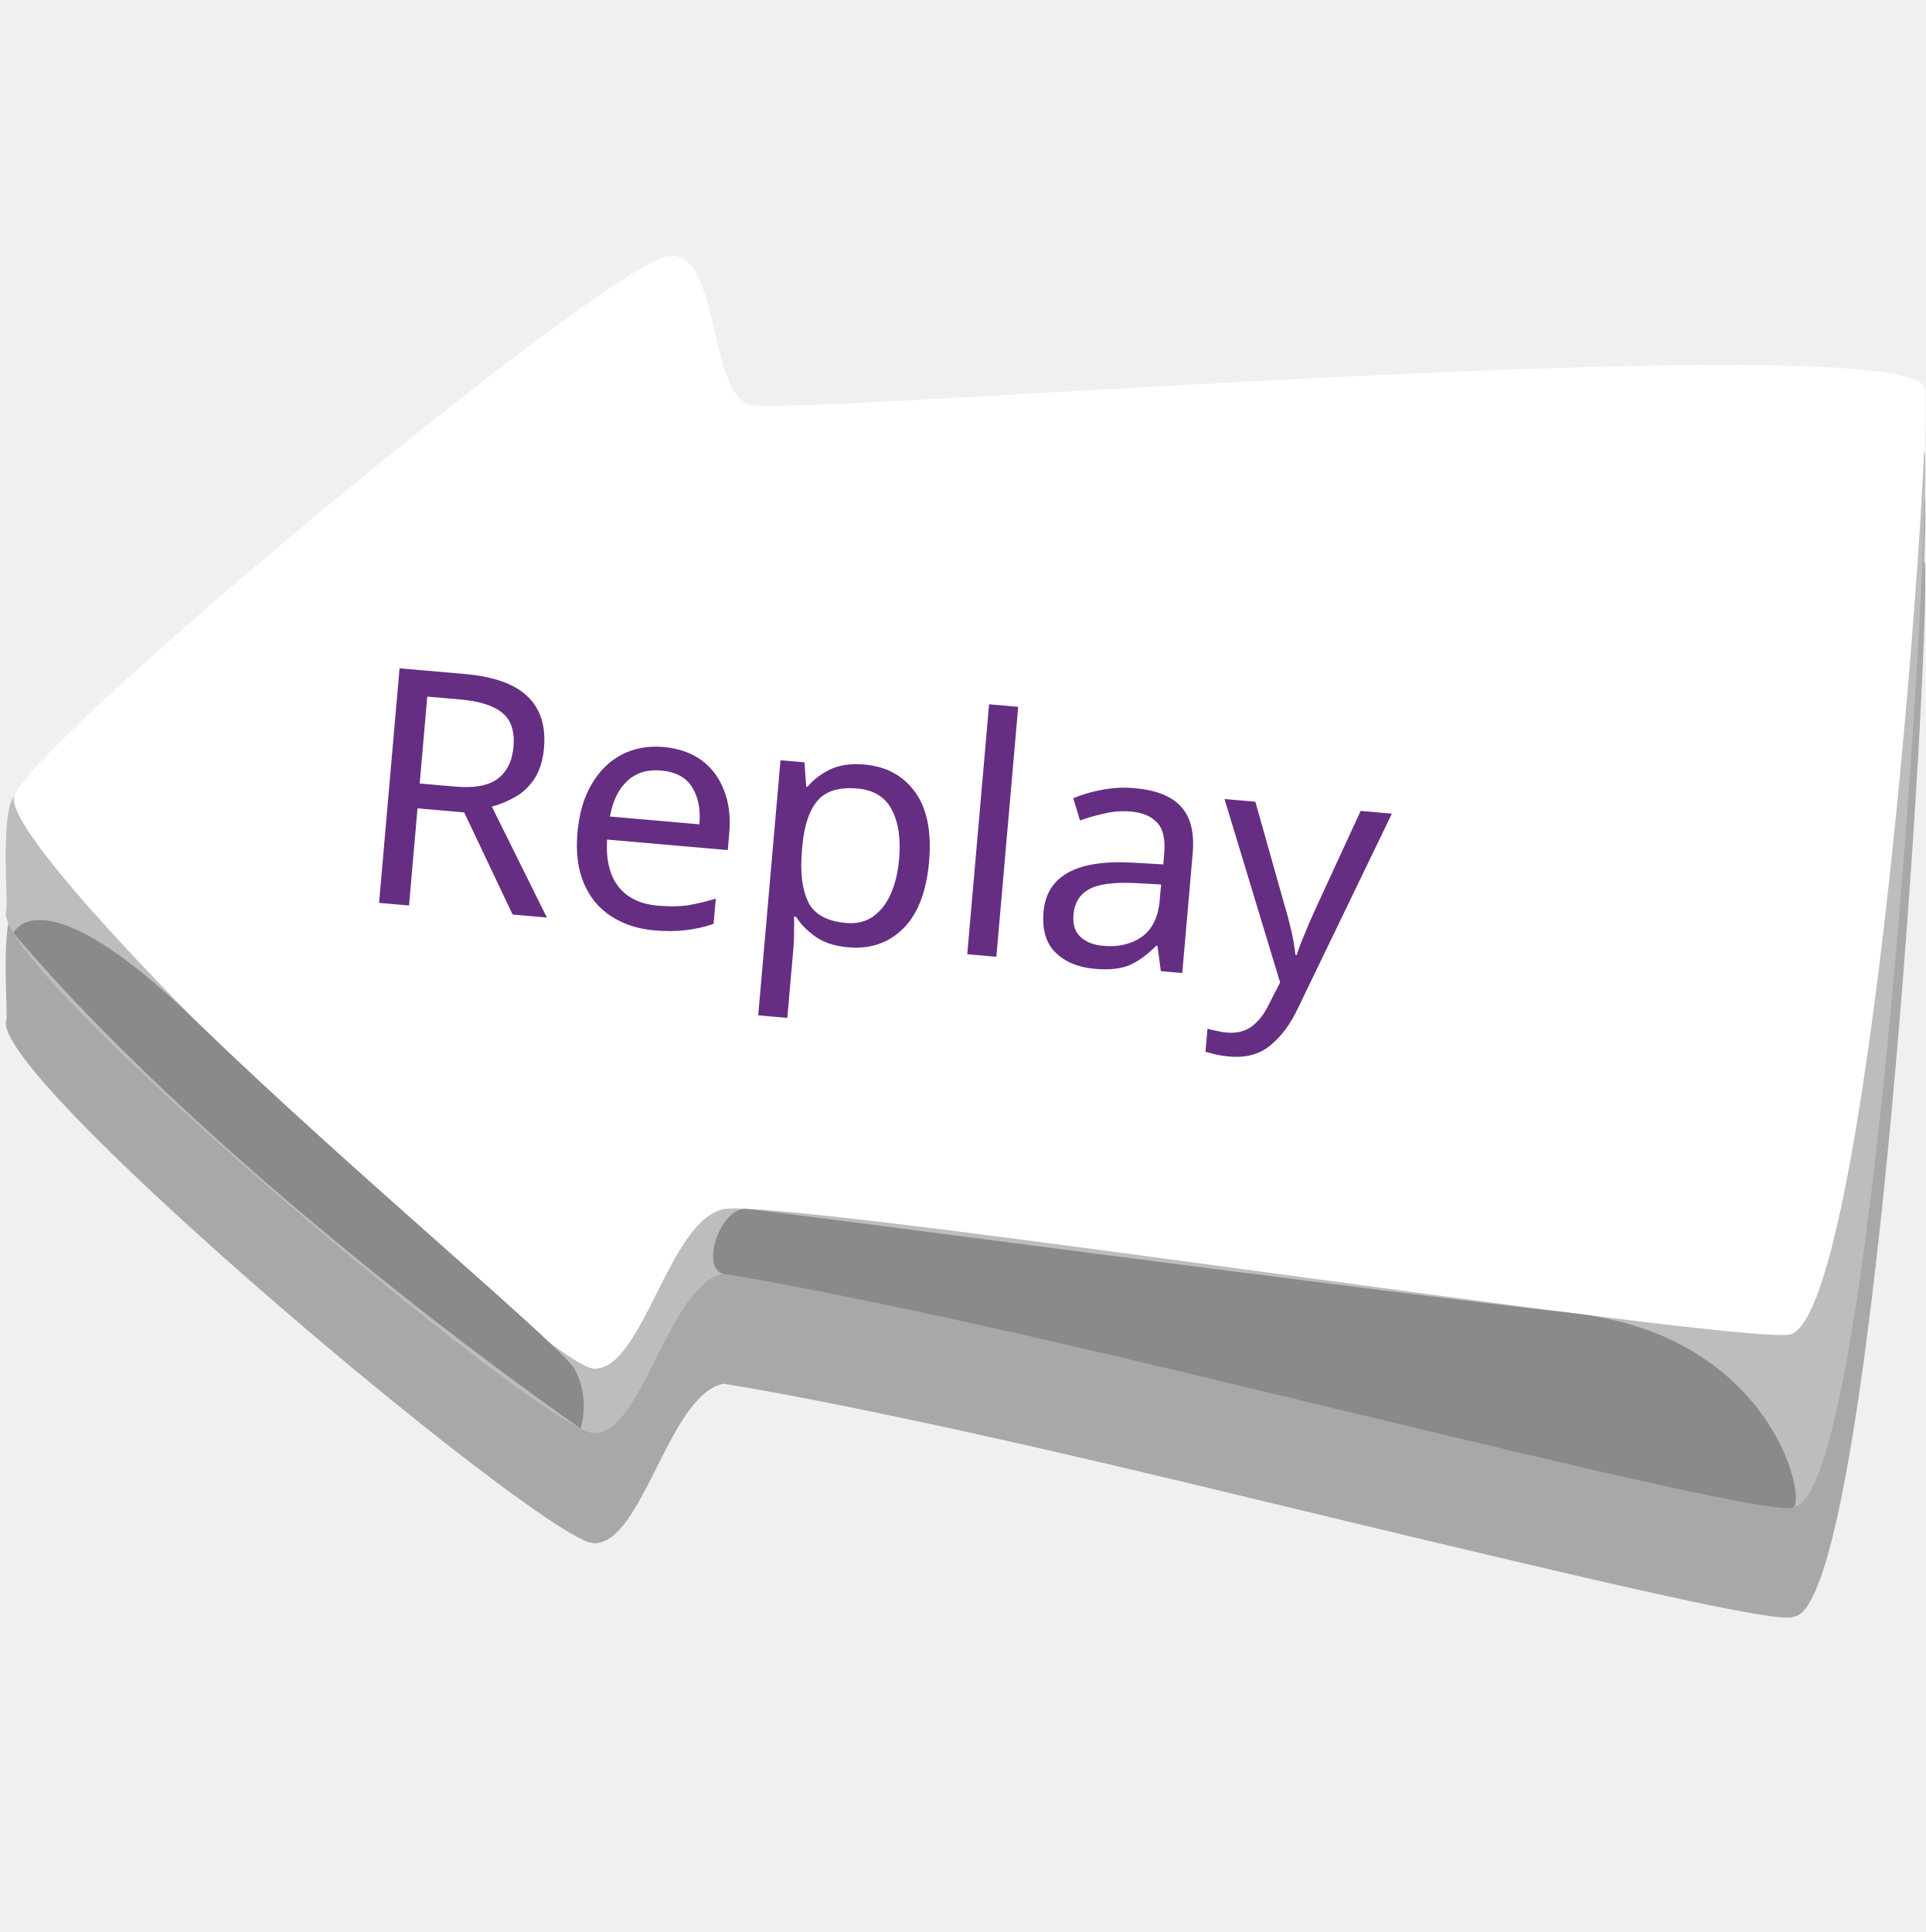
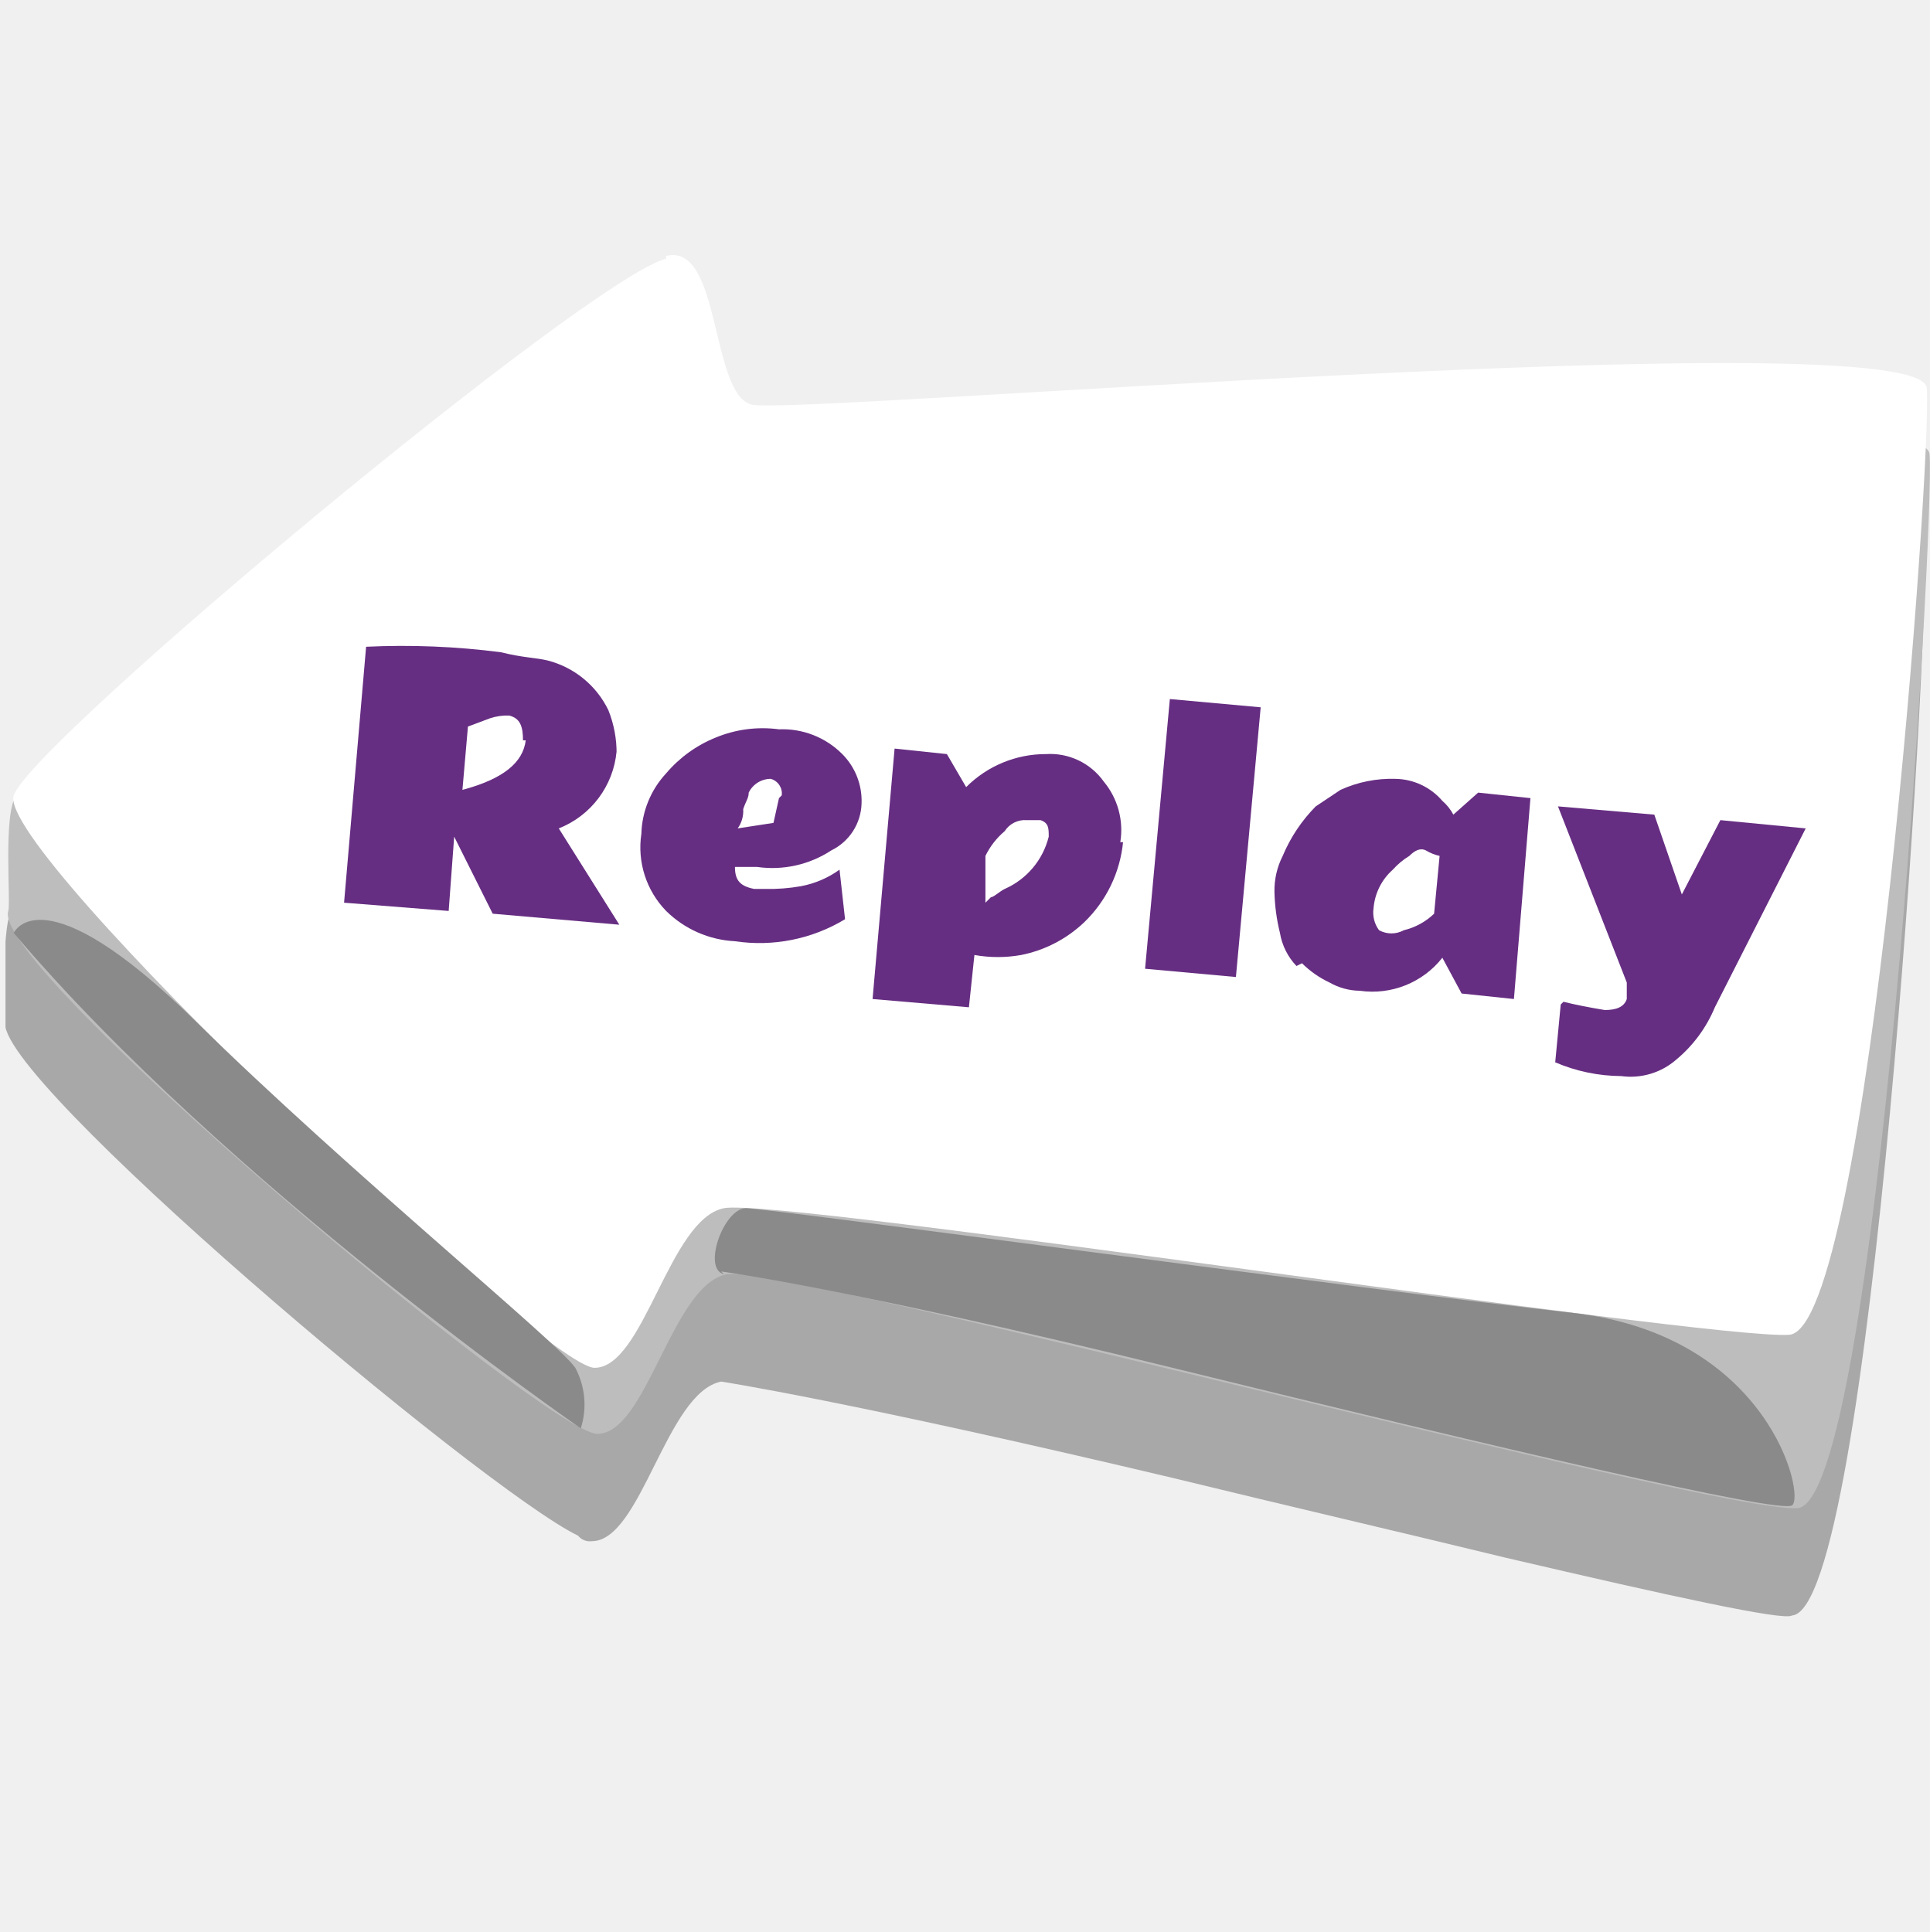
- <svg xmlns="http://www.w3.org/2000/svg" id="replay" width="70" height="70.243" viewBox="0 0 70 70.243">
+ <svg xmlns="http://www.w3.org/2000/svg" id="replay" width="70.113" height="70.2" viewBox="0 0 70.113 70.2">
  <defs>
    <clipPath id="clip-path">
-       <rect id="Rectangle_5264" data-name="Rectangle 5264" width="70" height="70.243" fill="none" />
-     </clipPath>
-     <clipPath id="clip-path-3">
-       <rect id="Rectangle_5261" data-name="Rectangle 5261" width="69.792" height="45.514" fill="none" />
+       <rect id="Rectangle_6079" data-name="Rectangle 6079" width="69.8" height="45.5" transform="translate(0.2 13.3)" fill="none" />
    </clipPath>
  </defs>
-   <g id="Group_14798" data-name="Group 14798" clip-path="url(#clip-path)">
-     <g id="Group_14797" data-name="Group 14797">
-       <g id="Group_14796" data-name="Group 14796" clip-path="url(#clip-path)">
-         <g id="Group_14795" data-name="Group 14795" transform="translate(0.208 13.3)" opacity="0.3" style="mix-blend-mode: normal;isolation: isolate">
-           <g id="Group_14794" data-name="Group 14794" transform="translate(0 0)">
-             <g id="Group_14793" data-name="Group 14793" clip-path="url(#clip-path-3)">
-               <path id="Path_12496" data-name="Path 12496" d="M.518,32.886c.673-2.008,20.856-18.794,23.638-19.59,2.023-.579,1.545,4.917,3.1,5.367s42.511-3.016,42.728-.563c.027.315.014,1.112-.038,2.258a.229.229,0,0,1,.031.087C70.2,22.9,68.1,58.514,65.209,58.728c-.28.244-4.419-.661-10.366-2.066-3.725-.873-8.008-1.914-12.109-2.9h-.01c-11.766-2.822-16.437-3.5-16.437-3.5-2,.442-2.907,5.8-4.687,5.8a1.357,1.357,0,0,1-.5-.17l0,0C17.509,54.1-.4,38.943.229,37.052.3,36.828,0,33.478.521,32.886" transform="translate(-0.207 -13.253)" />
+   <g id="replay-2" data-name="replay">
+     <rect id="Rectangle_6077" data-name="Rectangle 6077" width="70" height="70.2" fill="none" />
+     <g id="Group_14798">
+       <g id="Group_14797">
+         <rect id="Rectangle_6078" data-name="Rectangle 6078" width="70" height="70.2" fill="none" />
+         <g id="Group_14796">
+           <g id="Group_14795" opacity="0.3" style="mix-blend-mode: normal;isolation: isolate">
+             <g id="Group_14794">
+               <g id="Group_16871" data-name="Group 16871" clip-path="url(#clip-path)">
+                 <g id="Group_14793">
+                   <path id="Path_12496" d="M.5,32.9c.7-2,20.9-18.8,23.6-19.6,2-.6,1.5,4.9,3.1,5.4s42.5-3,42.7-.6v2.3h0c.2,2.5-1.9,38.1-4.8,38.3-.3.2-4.4-.7-10.4-2.1-3.7-.9-8-1.9-12.1-2.9h0c-11.8-2.8-16.4-3.5-16.4-3.5-2,.4-2.9,5.8-4.7,5.8a.551.551,0,0,1-.5-.2h0C17.5,54.1-.4,39,.2,37.1c0-.2-.2-3.6.3-4.2" />
+                 </g>
+               </g>
+             </g>
+           </g>
+           <path id="Path_12497" d="M24.2,11.7C21.7,12.4,4.7,24.2.6,28.9c-.5.6-.2,3.9-.3,4.2-.7,2,19.6,19,21.4,19s2.7-5.4,4.7-5.8,36,8.7,38.9,8.5,5-35.8,4.8-38.3-41.2,1-42.7.6-1.1-5.9-3.1-5.4" fill="#bdbdbd" />
+           <path id="Path_12498" d="M24.2,9.4c-2.8.7-23,17.5-23.7,19.5S19.8,49.7,21.6,49.7s2.7-5.4,4.7-5.8S62.1,48.7,65,48.5s5.2-31.9,5-34.4-41.2,1-42.7.6-1.1-5.9-3.1-5.4" fill="#fff" />
+           <path id="Path_12499" d="M26.3,46.3c-.8-.2,0-2.4.8-2.4s22.8,3,30,3.8,8.5,6.7,8,7-10.7-2.1-22.5-5-16.4-3.5-16.4-3.5" fill="#8a8a8a" />
+           <path id="Path_12500" d="M.5,33.9s1-2.3,6.6,3.2S20.3,48.8,20.9,49.7a2.833,2.833,0,0,1,.2,2.2S8.2,43,.5,33.9" fill="#8a8a8a" />
+           <g id="Replay-2-2" data-name="Replay-2" style="mix-blend-mode: normal;isolation: isolate">
+             <g id="Group_16872" data-name="Group 16872" style="mix-blend-mode: normal;isolation: isolate">
+               <path id="Path_13609" data-name="Path 13609" d="M22.4,27.3a3.334,3.334,0,0,1-2.1,2.8l2.2,3.5-4.6-.4-1.4-2.8-.2,2.7-3.8-.3.8-9.3a27.851,27.851,0,0,1,4.9.2c.8.2,1.3.2,1.7.3a3.389,3.389,0,0,1,2.2,1.8,4.146,4.146,0,0,1,.3,1.6ZM19,26.9c0-.5-.1-.8-.5-.9a1.952,1.952,0,0,0-.7.1l-.8.3-.2,2.3c1.5-.4,2.2-1,2.3-1.8Z" fill="#662e82" />
+               <path id="Path_13610" data-name="Path 13610" d="M27.3,31.5h-.6c0,.5.2.7.7.8h.4a6.638,6.638,0,0,0,1.3-.1,3.506,3.506,0,0,0,1.4-.6l.2,1.8a6,6,0,0,1-4,.8,3.837,3.837,0,0,1-2.5-1.1,3.314,3.314,0,0,1-.9-2.8,3.373,3.373,0,0,1,.9-2.2A4.628,4.628,0,0,1,26,26.8a4.454,4.454,0,0,1,2.3-.3,3.064,3.064,0,0,1,2.3.9,2.41,2.41,0,0,1,.7,1.8,1.958,1.958,0,0,1-1.1,1.7,3.9,3.9,0,0,1-2.7.6Zm1.1-2.6a.548.548,0,0,0-.4-.6.891.891,0,0,0-.8.5c0,.2-.1.3-.2.6a1.078,1.078,0,0,1-.2.7l1.3-.2.2-.9h0Z" fill="#662e82" />
+               <path id="Path_13611" data-name="Path 13611" d="M40.8,30.6a4.686,4.686,0,0,1-1.4,2.9,4.637,4.637,0,0,1-2.3,1.2,4.845,4.845,0,0,1-1.7,0l-.2,1.9-3.5-.3.8-9.1,1.9.2.7,1.2A4.079,4.079,0,0,1,38,27.4a2.389,2.389,0,0,1,2.1,1,2.754,2.754,0,0,1,.6,2.2Zm-3.2-.8h-.3a.873.873,0,0,0-.8.4,2.757,2.757,0,0,0-.7.9v1.7l.2-.2c.1,0,.3-.2.5-.3a2.816,2.816,0,0,0,1.6-1.9c0-.3,0-.5-.3-.6Z" fill="#662e82" />
+               <path id="Path_13612" data-name="Path 13612" d="M44.9,35.5l-3.3-.3.9-9.8,3.3.3Z" fill="#662e82" />
+               <path id="Path_13613" data-name="Path 13613" d="M47.1,35.1a2.281,2.281,0,0,1-.6-1.2,6.8,6.8,0,0,1-.2-1.5,2.768,2.768,0,0,1,.3-1.3,5.675,5.675,0,0,1,1.2-1.8l.9-.6a4.477,4.477,0,0,1,2-.4,2.289,2.289,0,0,1,1.7.8,1.756,1.756,0,0,1,.4.5l.9-.8,1.9.2L55,36.3l-1.9-.2-.7-1.3a3.234,3.234,0,0,1-3,1.2,2.279,2.279,0,0,1-1.1-.3,3.592,3.592,0,0,1-1-.7Zm5.2-4a1.69,1.69,0,0,1-.5-.2c-.2-.1-.4,0-.6.2a2.651,2.651,0,0,0-.6.5,2.1,2.1,0,0,0-.7,1.4,1.077,1.077,0,0,0,.2.8.934.934,0,0,0,.9,0,2.384,2.384,0,0,0,1.1-.6l.2-2.1Z" fill="#662e82" />
+               <path id="Path_13614" data-name="Path 13614" d="M56.8,36.4q.6.15,1.5.3c.4,0,.7-.1.8-.4v-.6l-2.5-6.4,3.5.3,1,2.9,1.4-2.7,3.1.3-3.3,6.5a4.937,4.937,0,0,1-1.4,1.9,2.52,2.52,0,0,1-2,.6,6.183,6.183,0,0,1-2.4-.5l.2-2.1Z" fill="#662e82" />
            </g>
          </g>
        </g>
-         <path id="Path_12497" data-name="Path 12497" d="M24.156,11.655C21.686,12.363,4.638,24.2.524,28.9c-.518.592-.214,3.942-.292,4.166-.67,2.008,19.593,19,21.373,19s2.683-5.353,4.688-5.8,36.028,8.691,38.921,8.477S70.2,18.921,69.985,16.467s-41.171,1.011-42.727.56-1.08-5.946-3.1-5.367" transform="translate(-0.005 0.041)" fill="#bdbdbd" />
-         <path id="Path_12498" data-name="Path 12498" d="M23.863,9.319C21.081,10.115.9,26.9.225,28.909S19.532,49.724,21.312,49.731s2.683-5.353,4.688-5.8S61.817,48.718,64.709,48.5s5.2-31.921,4.983-34.377-41.171,1.012-42.727.56-1.08-5.946-3.1-5.367" transform="translate(0.294 0.032)" fill="#fff" />
-         <path id="Path_12499" data-name="Path 12499" d="M5.283,46.161c-.834-.226-.1-2.422.844-2.358s22.843,3,30.028,3.786,8.5,6.656,8.049,7.048-10.72-2.149-22.485-4.97S5.283,46.161,5.283,46.161" transform="translate(21.005 0.152)" fill="#8a8a8a" />
-         <path id="Path_12500" data-name="Path 12500" d="M48.984,33.808s.968-2.292,6.625,3.188,13.16,11.7,13.768,12.65a2.881,2.881,0,0,1,.223,2.178S56.733,42.941,48.984,33.808" transform="translate(-48.494 0.116)" fill="#8a8a8a" />
-         <text id="Replay-2" data-name="Replay" transform="matrix(0.996, 0.087, -0.087, 0.996, 38.525, 34.988)" fill="#662e82" font-size="12" font-family="RammettoOne-Regular, Rammetto One">
-           <tspan x="-26" y="0">Replay</tspan>
-         </text>
      </g>
    </g>
  </g>
</svg>
